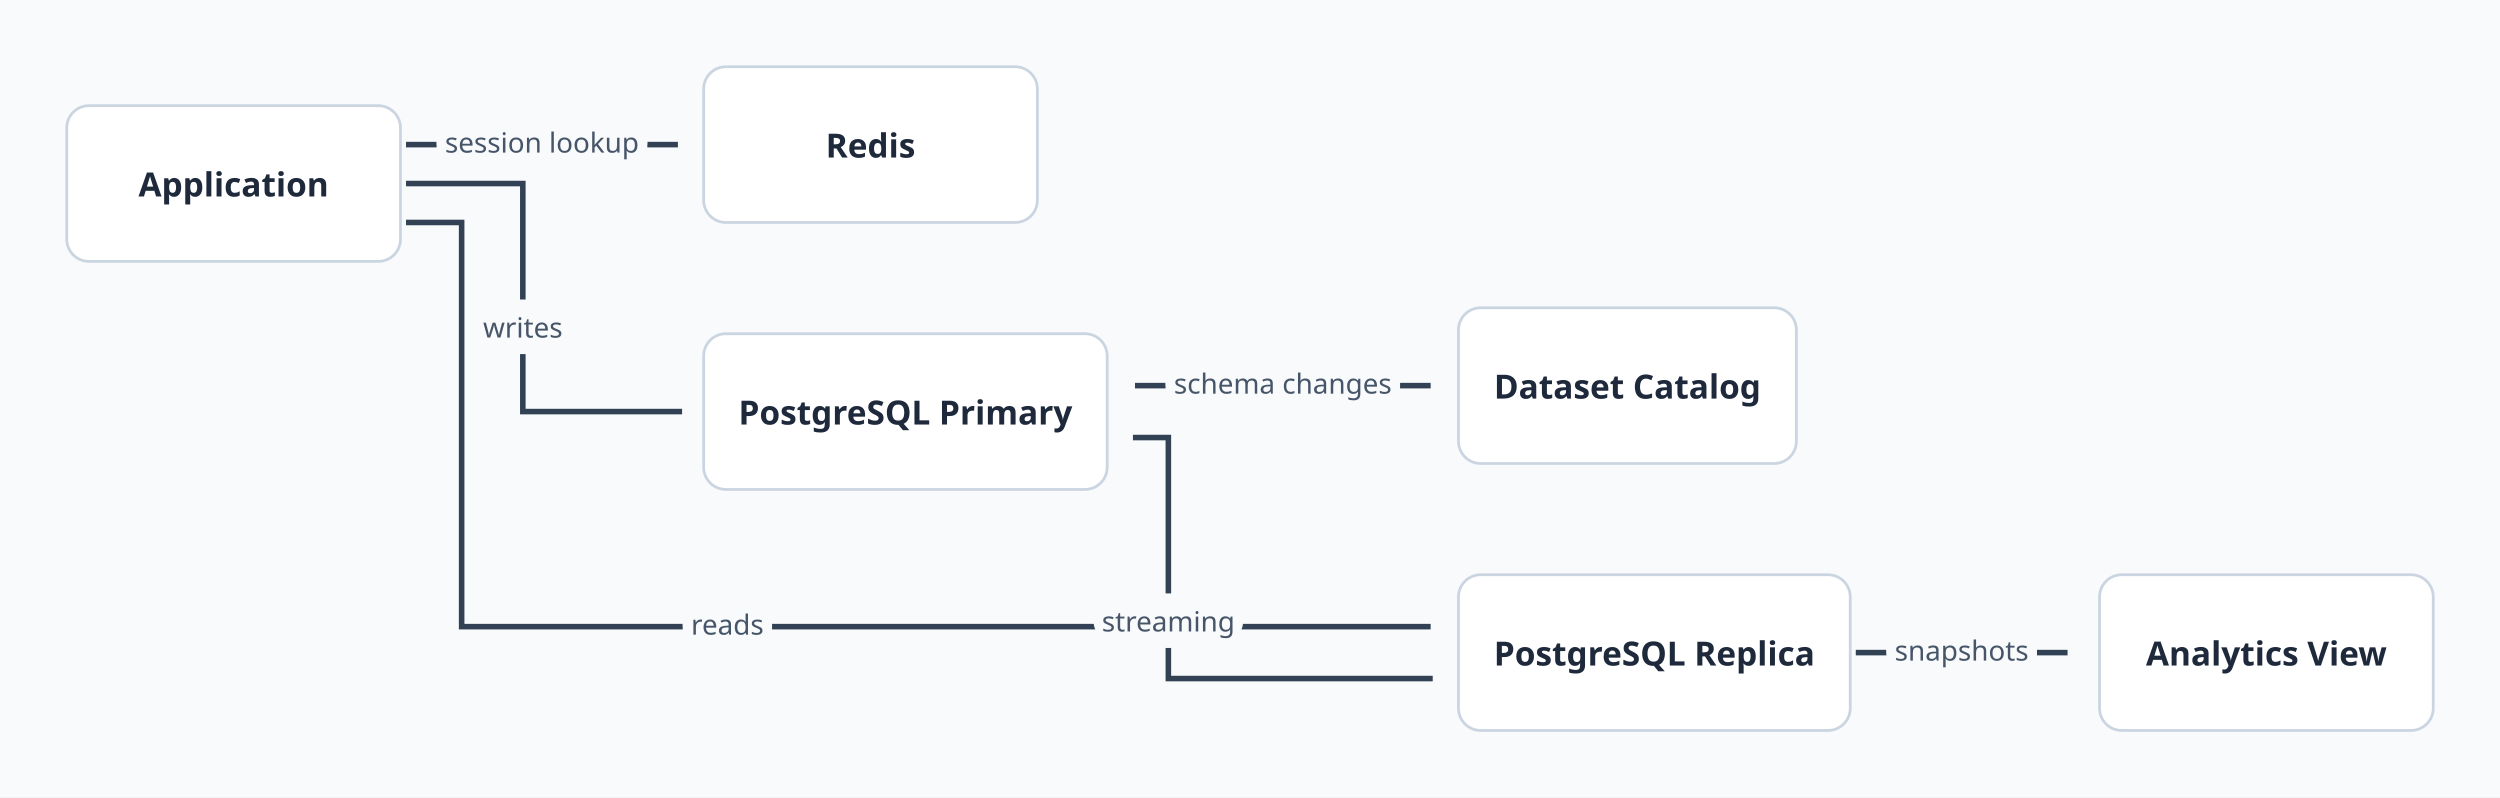
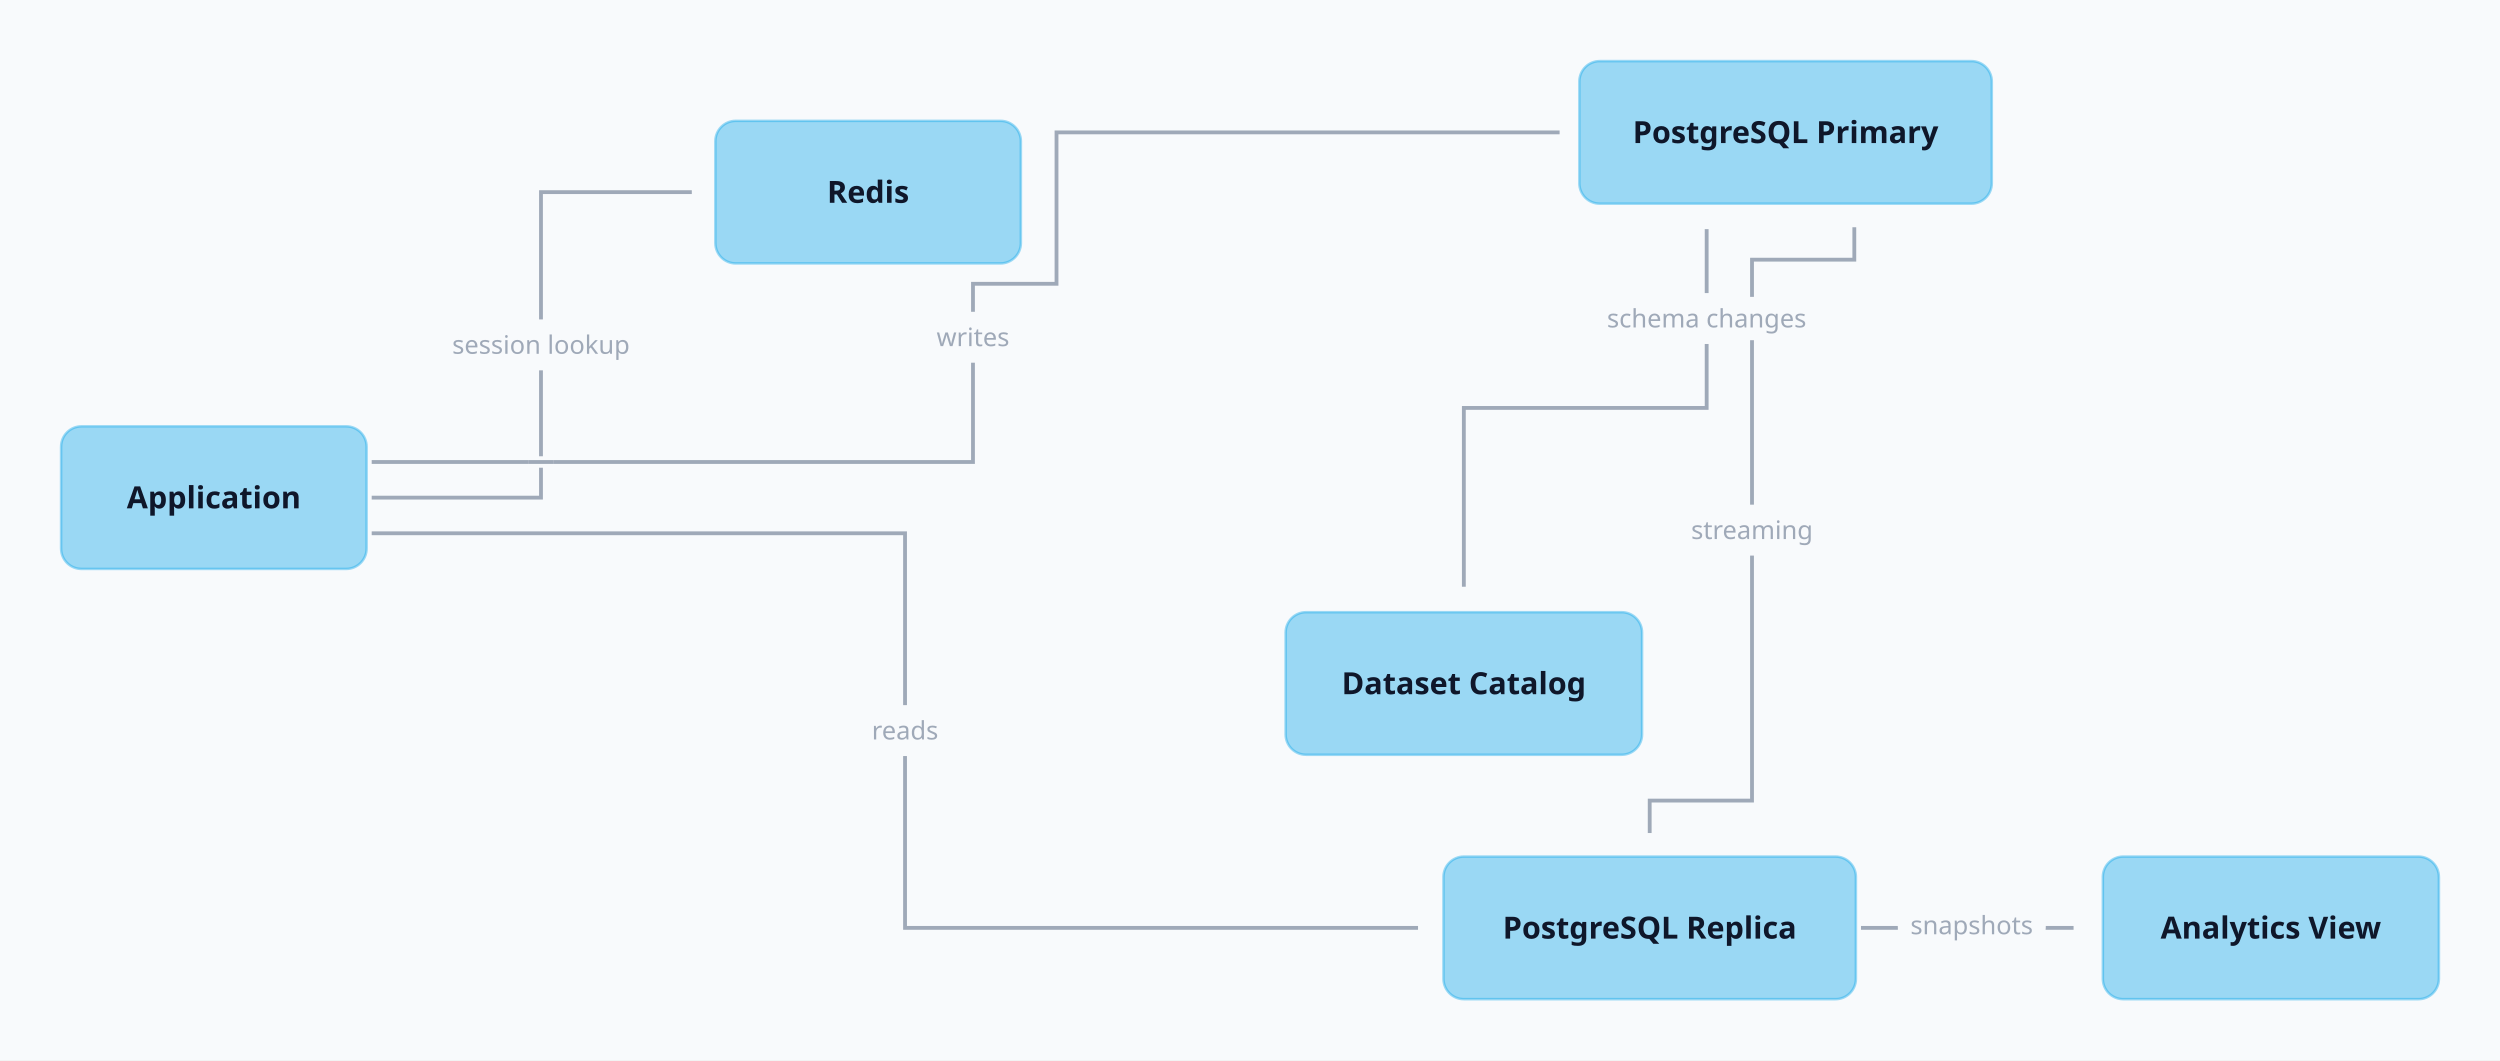
- <svg xmlns="http://www.w3.org/2000/svg" viewBox="0 0 898.968 286.667">
+ <svg xmlns="http://www.w3.org/2000/svg" viewBox="0 0 982 416.471">
  <defs>
    <filter id="cora-shadow-blur" x="-50%" y="-50%" width="200%" height="200%">
      <feGaussianBlur stdDeviation="0" />
    </filter>
    <marker id="cora-marker-arrow-start" markerWidth="8" markerHeight="8" refX="0" refY="4" orient="auto" markerUnits="userSpaceOnUse">
-       <path d="M 8 0 L 0 4 L 8 8 z" fill="#334155" />
+       <path d="M 8 0 L 0 4 L 8 8 z" fill="#64748b99" />
    </marker>
    <marker id="cora-marker-arrow-end" markerWidth="8" markerHeight="8" refX="8" refY="4" orient="auto" markerUnits="userSpaceOnUse">
-       <path d="M 0 0 L 8 4 L 0 8 z" fill="#334155" />
+       <path d="M 0 0 L 8 4 L 0 8 z" fill="#64748b99" />
    </marker>
    <marker id="cora-marker-circle" markerWidth="8" markerHeight="8" refX="4" refY="4" orient="auto" markerUnits="userSpaceOnUse">
-       <circle cx="4" cy="4" r="2.88" fill="none" stroke="#334155" stroke-width="1.5" />
+       <circle cx="4" cy="4" r="2.88" fill="none" stroke="#64748b99" stroke-width="1.5" />
    </marker>
    <marker id="cora-marker-filled-circle" markerWidth="8" markerHeight="8" refX="4" refY="4" orient="auto" markerUnits="userSpaceOnUse">
-       <circle cx="4" cy="4" r="2.88" fill="#334155" />
+       <circle cx="4" cy="4" r="2.88" fill="#64748b99" />
    </marker>
    <marker id="cora-marker-diamond" markerWidth="8" markerHeight="8" refX="4" refY="4" orient="auto" markerUnits="userSpaceOnUse">
-       <path d="M 4 0 L 8 4 L 4 8 L 0 4 Z" fill="none" stroke="#334155" stroke-width="1.5" />
+       <path d="M 4 0 L 8 4 L 4 8 L 0 4 Z" fill="none" stroke="#64748b99" stroke-width="1.5" />
    </marker>
    <marker id="cora-marker-filled-diamond" markerWidth="8" markerHeight="8" refX="4" refY="4" orient="auto" markerUnits="userSpaceOnUse">
-       <path d="M 4 0 L 8 4 L 4 8 L 0 4 Z" fill="#334155" />
+       <path d="M 4 0 L 8 4 L 4 8 L 0 4 Z" fill="#64748b99" />
    </marker>
    <marker id="cora-marker-square" markerWidth="8" markerHeight="8" refX="4" refY="4" orient="auto" markerUnits="userSpaceOnUse">
-       <rect x="1.12" y="1.12" width="5.76" height="5.76" fill="none" stroke="#334155" stroke-width="1.5" />
+       <rect x="1.12" y="1.12" width="5.76" height="5.76" fill="none" stroke="#64748b99" stroke-width="1.5" />
    </marker>
    <marker id="cora-marker-filled-square" markerWidth="8" markerHeight="8" refX="4" refY="4" orient="auto" markerUnits="userSpaceOnUse">
-       <rect x="1.12" y="1.12" width="5.76" height="5.76" fill="#334155" />
+       <rect x="1.12" y="1.12" width="5.76" height="5.76" fill="#64748b99" />
    </marker>
  </defs>
-   <rect x="0" y="0" width="898.968" height="286.667" fill="#f8fafc" />
+   <rect x="0" y="0" width="982" height="416.471" fill="#f8fafc" />
  <g id="groups" />
  <g id="nodes">
    <g>
-       <rect x="24" y="38" width="120" height="56" rx="8" ry="8" fill="#ffffff" stroke="#cbd5e1" stroke-width="1" />
-       <text x="84" y="70.656" text-anchor="middle" font-family="'Noto Sans', sans-serif" font-size="12" font-weight="600" fill="#1e293b">
+       <rect x="24" y="167.471" width="120" height="56" rx="8" ry="8" fill="#0ea5e966" stroke="#0ea5e966" stroke-width="1" />
+       <text x="84" y="199.671" text-anchor="middle" font-family="'Source Sans 3', sans-serif" font-size="12" font-weight="600" fill="#0f172a">
        <tspan x="84" dy="0">Application</tspan>
      </text>
    </g>
    <g>
-       <rect x="253.03" y="24" width="120" height="56" rx="8" ry="8" fill="#ffffff" stroke="#cbd5e1" stroke-width="1" />
-       <text x="313.03" y="56.656" text-anchor="middle" font-family="'Noto Sans', sans-serif" font-size="12" font-weight="600" fill="#1e293b">
-         <tspan x="313.03" dy="0">Redis</tspan>
+       <rect x="281" y="47.471" width="120" height="56" rx="8" ry="8" fill="#0ea5e966" stroke="#0ea5e966" stroke-width="1" />
+       <text x="341" y="79.671" text-anchor="middle" font-family="'Source Sans 3', sans-serif" font-size="12" font-weight="600" fill="#0f172a">
+         <tspan x="341" dy="0">Redis</tspan>
      </text>
    </g>
    <g>
-       <rect x="253.03" y="120" width="145.096" height="56" rx="8" ry="8" fill="#ffffff" stroke="#cbd5e1" stroke-width="1" />
-       <text x="325.578" y="152.656" text-anchor="middle" font-family="'Noto Sans', sans-serif" font-size="12" font-weight="600" fill="#1e293b">
-         <tspan x="325.578" dy="0">PostgreSQL Primary</tspan>
+       <rect x="620.376" y="24" width="162" height="56" rx="8" ry="8" fill="#0ea5e966" stroke="#0ea5e966" stroke-width="1" />
+       <text x="701.376" y="56.2" text-anchor="middle" font-family="'Source Sans 3', sans-serif" font-size="12" font-weight="600" fill="#0f172a">
+         <tspan x="701.376" dy="0">PostgreSQL Primary</tspan>
      </text>
    </g>
    <g>
-       <rect x="524.446" y="206.667" width="140.872" height="56" rx="8" ry="8" fill="#ffffff" stroke="#cbd5e1" stroke-width="1" />
-       <text x="594.882" y="239.323" text-anchor="middle" font-family="'Noto Sans', sans-serif" font-size="12" font-weight="600" fill="#1e293b">
-         <tspan x="594.882" dy="0">PostgreSQL Replica</tspan>
+       <rect x="567" y="336.471" width="162" height="56" rx="8" ry="8" fill="#0ea5e966" stroke="#0ea5e966" stroke-width="1" />
+       <text x="648" y="368.671" text-anchor="middle" font-family="'Source Sans 3', sans-serif" font-size="12" font-weight="600" fill="#0f172a">
+         <tspan x="648" dy="0">PostgreSQL Replica</tspan>
      </text>
    </g>
    <g>
-       <rect x="754.968" y="206.667" width="120" height="56" rx="8" ry="8" fill="#ffffff" stroke="#cbd5e1" stroke-width="1" />
-       <text x="814.968" y="239.323" text-anchor="middle" font-family="'Noto Sans', sans-serif" font-size="12" font-weight="600" fill="#1e293b">
-         <tspan x="814.968" dy="0">Analytics View</tspan>
+       <rect x="826" y="336.471" width="132" height="56" rx="8" ry="8" fill="#0ea5e966" stroke="#0ea5e966" stroke-width="1" />
+       <text x="892" y="368.671" text-anchor="middle" font-family="'Source Sans 3', sans-serif" font-size="12" font-weight="600" fill="#0f172a">
+         <tspan x="892" dy="0">Analytics View</tspan>
      </text>
    </g>
    <g>
-       <rect x="524.446" y="110.667" width="121.504" height="56" rx="8" ry="8" fill="#ffffff" stroke="#cbd5e1" stroke-width="1" />
-       <text x="585.198" y="143.323" text-anchor="middle" font-family="'Noto Sans', sans-serif" font-size="12" font-weight="600" fill="#1e293b">
-         <tspan x="585.198" dy="0">Dataset Catalog</tspan>
+       <rect x="505" y="240.471" width="140" height="56" rx="8" ry="8" fill="#0ea5e966" stroke="#0ea5e966" stroke-width="1" />
+       <text x="575" y="272.671" text-anchor="middle" font-family="'Source Sans 3', sans-serif" font-size="12" font-weight="600" fill="#0f172a">
+         <tspan x="575" dy="0">Dataset Catalog</tspan>
      </text>
    </g>
  </g>
  <g id="edges">
-     <path d="M 146 52 L 157 52 M 232.77 52 L 243.77 52" fill="none" stroke="#334155" stroke-width="2" />
-     <path d="M 146 66 L 188 66 L 188 107.705 M 188 127.325 L 188 148 L 245.27 148" fill="none" stroke="#334155" stroke-width="2" />
-     <path d="M 146 80 L 166 80 L 166 225.333 L 245.496 225.333 M 277.616 225.333 L 415.126 225.333 L 425.126 225.333 L 514.446 225.333" fill="none" stroke="#334155" stroke-width="2" />
-     <path d="M 407.386 157.333 L 420.126 157.333 L 420.126 213.38 M 420.126 233 L 420.126 244 L 515.186 244" fill="none" stroke="#334155" stroke-width="2" />
-     <path d="M 667.318 234.667 L 678.318 234.667 M 732.468 234.667 L 743.468 234.667" fill="none" stroke="#334155" stroke-width="2" />
-     <path d="M 408.126 138.667 L 419.126 138.667 M 503.446 138.667 L 514.446 138.667" fill="none" stroke="#334155" stroke-width="2" />
-     <path d="M 146 52 L 247.4 52" fill="none" stroke="transparent" stroke-width="0.001" marker-end="url(#cora-marker-circle)" />
-     <path d="M 146 66 L 188 66 L 188 148 L 248.15 148" fill="none" stroke="transparent" stroke-width="0.001" marker-end="url(#cora-marker-filled-circle)" />
-     <path d="M 146 80 L 166 80 L 166 225.333 L 522.446 225.333" fill="none" stroke="transparent" stroke-width="0.001" marker-end="url(#cora-marker-arrow-end)" />
-     <path d="M 403.756 157.333 L 420.126 157.333 L 420.126 244 L 518.816 244" fill="none" stroke="transparent" stroke-width="0.001" marker-start="url(#cora-marker-square)" marker-end="url(#cora-marker-square)" />
-     <path d="M 667.318 234.667 L 748.218 234.667" fill="none" stroke="transparent" stroke-width="0.001" marker-end="url(#cora-marker-diamond)" />
-     <path d="M 404.126 138.667 L 522.446 138.667" fill="none" stroke="transparent" stroke-width="0.001" marker-start="url(#cora-marker-filled-diamond)" marker-end="url(#cora-marker-arrow-end)" />
+     <path d="M 146 195.471 L 212.5 195.471 L 212.5 145.471 M 212.5 125.471 L 212.5 75.471 L 271.74 75.471" fill="none" stroke="#64748b99" stroke-width="1.5" />
+     <path d="M 146 181.471 L 207.5 181.471 L 217.5 181.471 L 382.188 181.471 L 382.188 142.471 M 382.188 122.471 L 382.188 111.471 L 415 111.471 L 415 52 L 612.616 52" fill="none" stroke="#64748b99" stroke-width="1.5" />
+     <path d="M 146 209.471 L 355.5 209.471 L 355.5 276.971 M 355.5 296.971 L 355.5 364.471 L 557 364.471" fill="none" stroke="#64748b99" stroke-width="1.5" />
+     <path d="M 728.376 89.26 L 728.376 102 L 688.188 102 L 688.188 198.235 M 688.188 218.235 L 688.188 314.471 L 648 314.471 L 648 327.211" fill="none" stroke="#64748b99" stroke-width="1.5" />
+     <path d="M 731 364.471 L 745.48 364.471 M 803.5 364.471 L 814.5 364.471" fill="none" stroke="#64748b99" stroke-width="1.5" />
+     <path d="M 670.376 90 L 670.376 115.118 M 670.376 135.118 L 670.376 160.235 L 575 160.235 L 575 230.471" fill="none" stroke="#64748b99" stroke-width="1.5" />
+     <path d="M 146 195.471 L 212.5 195.471 L 212.5 75.471 L 275.37 75.471" fill="none" stroke="transparent" stroke-width="0.001" marker-end="url(#cora-marker-circle)" />
+     <path d="M 146 181.471 L 382.188 181.471 L 382.188 111.471 L 415 111.471 L 415 52 L 615.496 52" fill="none" stroke="transparent" stroke-width="0.001" marker-end="url(#cora-marker-filled-circle)" />
+     <path d="M 146 209.471 L 355.5 209.471 L 355.5 364.471 L 565 364.471" fill="none" stroke="transparent" stroke-width="0.001" marker-end="url(#cora-marker-arrow-end)" />
+     <path d="M 728.376 85.63 L 728.376 102 L 688.188 102 L 688.188 314.471 L 648 314.471 L 648 330.841" fill="none" stroke="transparent" stroke-width="0.001" marker-start="url(#cora-marker-square)" marker-end="url(#cora-marker-square)" />
+     <path d="M 731 364.471 L 819.25 364.471" fill="none" stroke="transparent" stroke-width="0.001" marker-end="url(#cora-marker-diamond)" />
+     <path d="M 670.376 86 L 670.376 160.235 L 575 160.235 L 575 238.471" fill="none" stroke="transparent" stroke-width="0.001" marker-start="url(#cora-marker-filled-diamond)" marker-end="url(#cora-marker-arrow-end)" />
  </g>
  <g id="edge-bridge-masks">
-     <path d="M 415.126 225.333 L 425.126 225.333" fill="none" stroke="#f8fafc" stroke-width="5" />
+     <path d="M 207.5 181.471 L 217.5 181.471" fill="none" stroke="#f8fafc" stroke-width="4.5" />
  </g>
  <g id="edge-bridges">
-     <path d="M 415.126 225.333 L 425.126 225.333" fill="none" stroke="#334155" stroke-width="2" />
+     <path d="M 207.5 181.471 L 217.5 181.471" fill="none" stroke="#64748b99" stroke-width="1.5" />
  </g>
  <g id="edge-labels">
    <g>
-       <rect x="157" y="42.69" width="75.77" height="16.62" rx="8.31" ry="8.31" fill="#f8fafc" />
-       <text x="194.885" y="54.88" text-anchor="middle" font-family="'Noto Sans', sans-serif" font-size="10" font-weight="400" fill="#475569">session lookup</text>
+       <rect x="172.82" y="126.971" width="79.36" height="17" rx="8.5" ry="8.5" fill="#f8fafc" />
+       <text x="212.5" y="138.971" text-anchor="middle" font-family="'Source Sans 3', sans-serif" font-size="10" font-weight="400" fill="#64748b99">session lookup</text>
    </g>
    <g>
-       <rect x="170.695" y="109.205" width="34.61" height="16.62" rx="8.31" ry="8.31" fill="#f8fafc" />
-       <text x="188" y="121.395" text-anchor="middle" font-family="'Noto Sans', sans-serif" font-size="10" font-weight="400" fill="#475569">writes</text>
+       <rect x="364.463" y="123.971" width="35.45" height="17" rx="8.5" ry="8.5" fill="#f8fafc" />
+       <text x="382.188" y="135.971" text-anchor="middle" font-family="'Source Sans 3', sans-serif" font-size="10" font-weight="400" fill="#64748b99">writes</text>
    </g>
    <g>
-       <rect x="245.496" y="216.023" width="32.12" height="16.62" rx="8.31" ry="8.31" fill="#f8fafc" />
-       <text x="261.556" y="228.213" text-anchor="middle" font-family="'Noto Sans', sans-serif" font-size="10" font-weight="400" fill="#475569">reads</text>
+       <rect x="338.165" y="278.471" width="34.67" height="17" rx="8.5" ry="8.5" fill="#f8fafc" />
+       <text x="355.5" y="290.471" text-anchor="middle" font-family="'Source Sans 3', sans-serif" font-size="10" font-weight="400" fill="#64748b99">reads</text>
    </g>
    <g>
-       <rect x="393.206" y="214.88" width="53.84" height="16.62" rx="8.31" ry="8.31" fill="#f8fafc" />
-       <text x="420.126" y="227.07" text-anchor="middle" font-family="'Noto Sans', sans-serif" font-size="10" font-weight="400" fill="#475569">streaming</text>
+       <rect x="659.453" y="199.735" width="57.47" height="17" rx="8.5" ry="8.5" fill="#f8fafc" />
+       <text x="688.188" y="211.735" text-anchor="middle" font-family="'Source Sans 3', sans-serif" font-size="10" font-weight="400" fill="#64748b99">streaming</text>
    </g>
    <g>
-       <rect x="678.318" y="225.357" width="54.15" height="16.62" rx="8.31" ry="8.31" fill="#f8fafc" />
-       <text x="705.393" y="237.547" text-anchor="middle" font-family="'Noto Sans', sans-serif" font-size="10" font-weight="400" fill="#475569">snapshots</text>
+       <rect x="745.48" y="354.971" width="58.02" height="17" rx="8.5" ry="8.5" fill="#f8fafc" />
+       <text x="774.49" y="366.971" text-anchor="middle" font-family="'Source Sans 3', sans-serif" font-size="10" font-weight="400" fill="#64748b99">snapshots</text>
    </g>
    <g>
-       <rect x="419.126" y="129.357" width="84.32" height="16.62" rx="8.31" ry="8.31" fill="#f8fafc" />
-       <text x="461.286" y="141.547" text-anchor="middle" font-family="'Noto Sans', sans-serif" font-size="10" font-weight="400" fill="#475569">schema changes</text>
+       <rect x="623.661" y="116.618" width="93.43" height="17" rx="8.5" ry="8.5" fill="#f8fafc" />
+       <text x="670.376" y="128.618" text-anchor="middle" font-family="'Source Sans 3', sans-serif" font-size="10" font-weight="400" fill="#64748b99">schema changes</text>
    </g>
  </g>
</svg>
